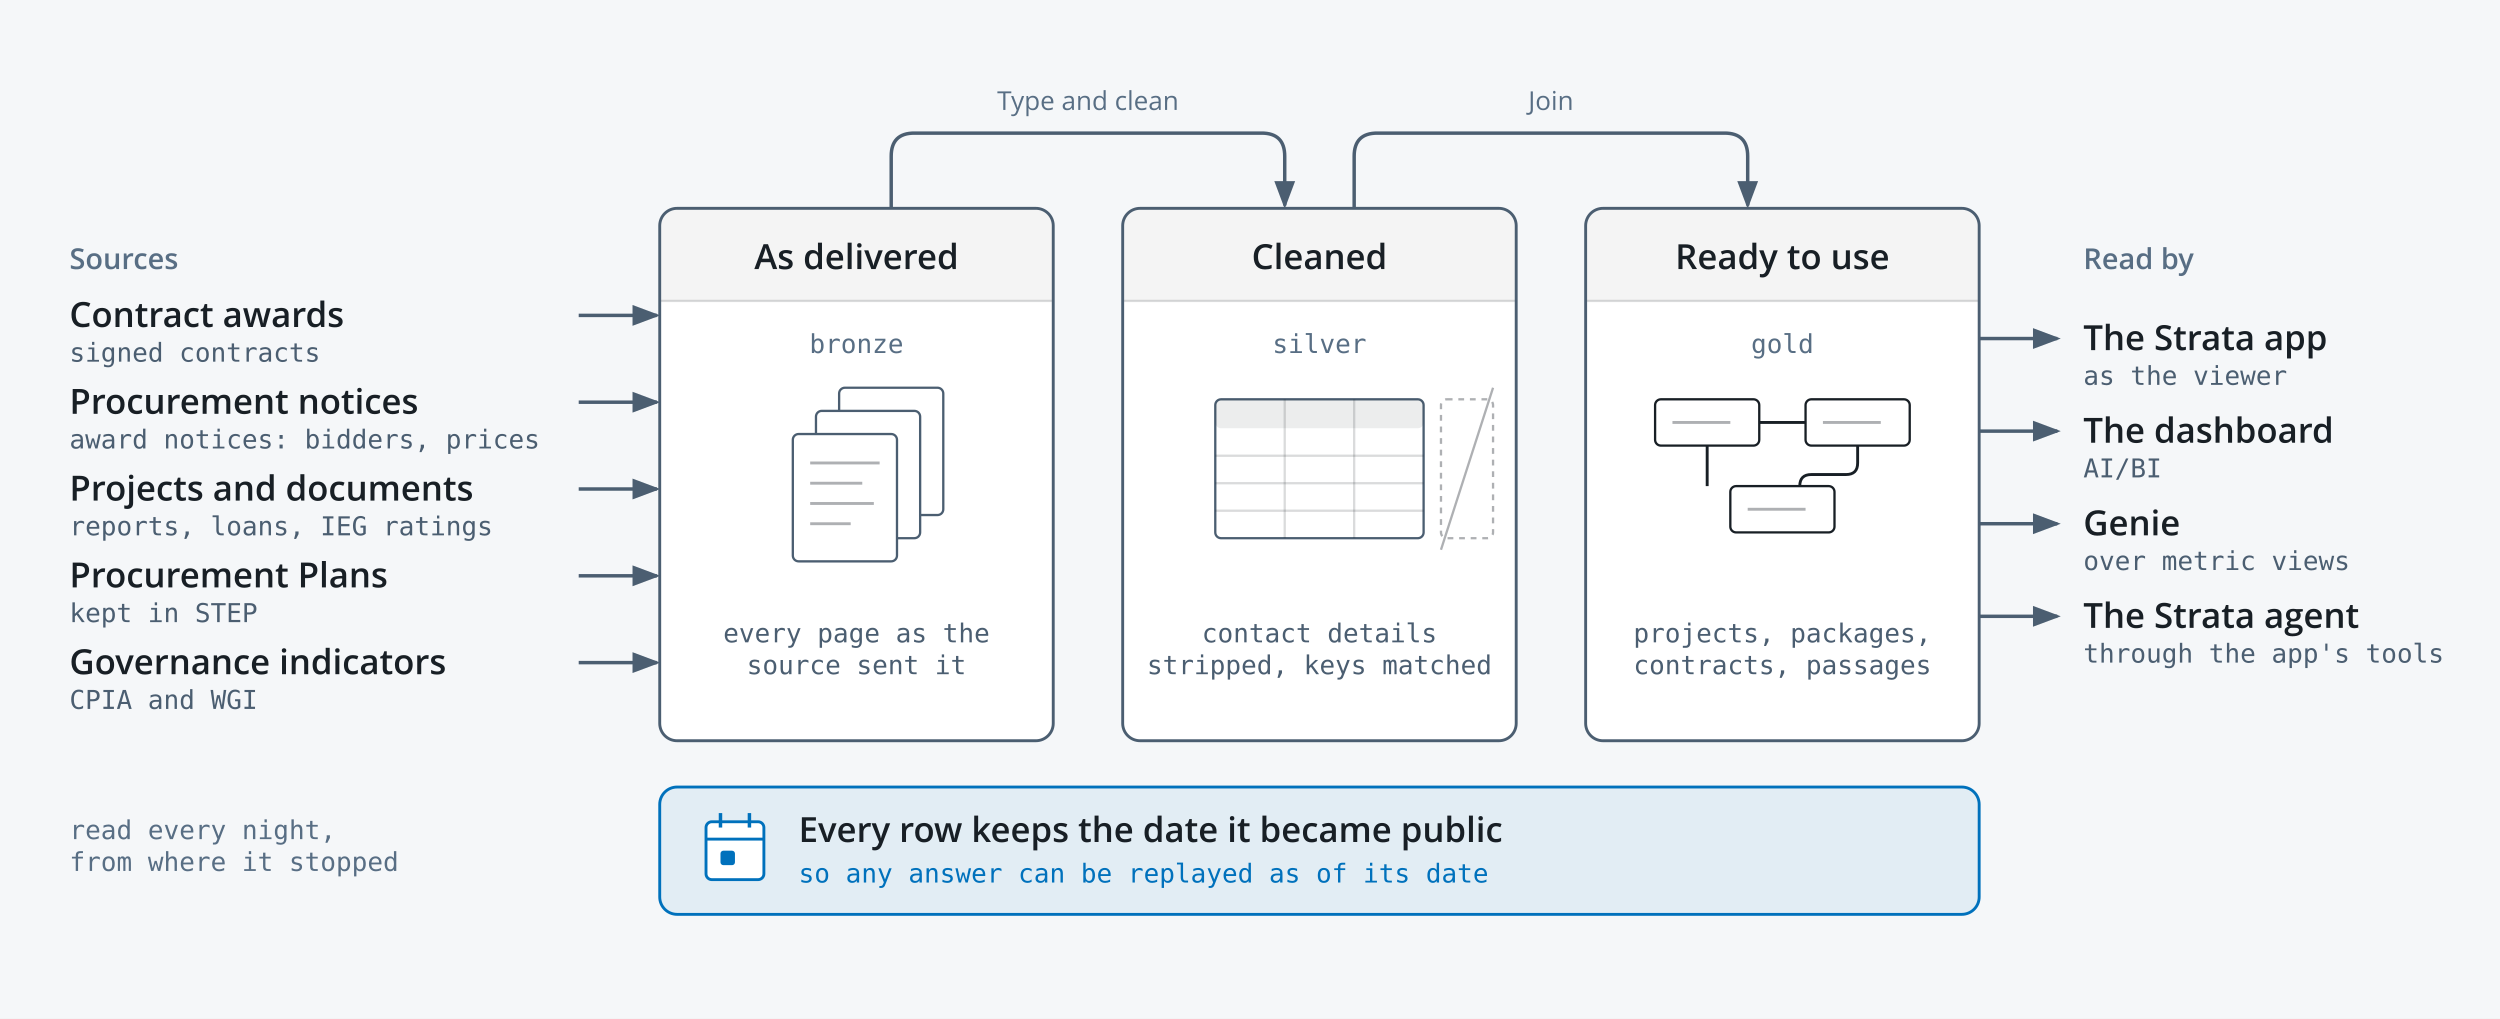
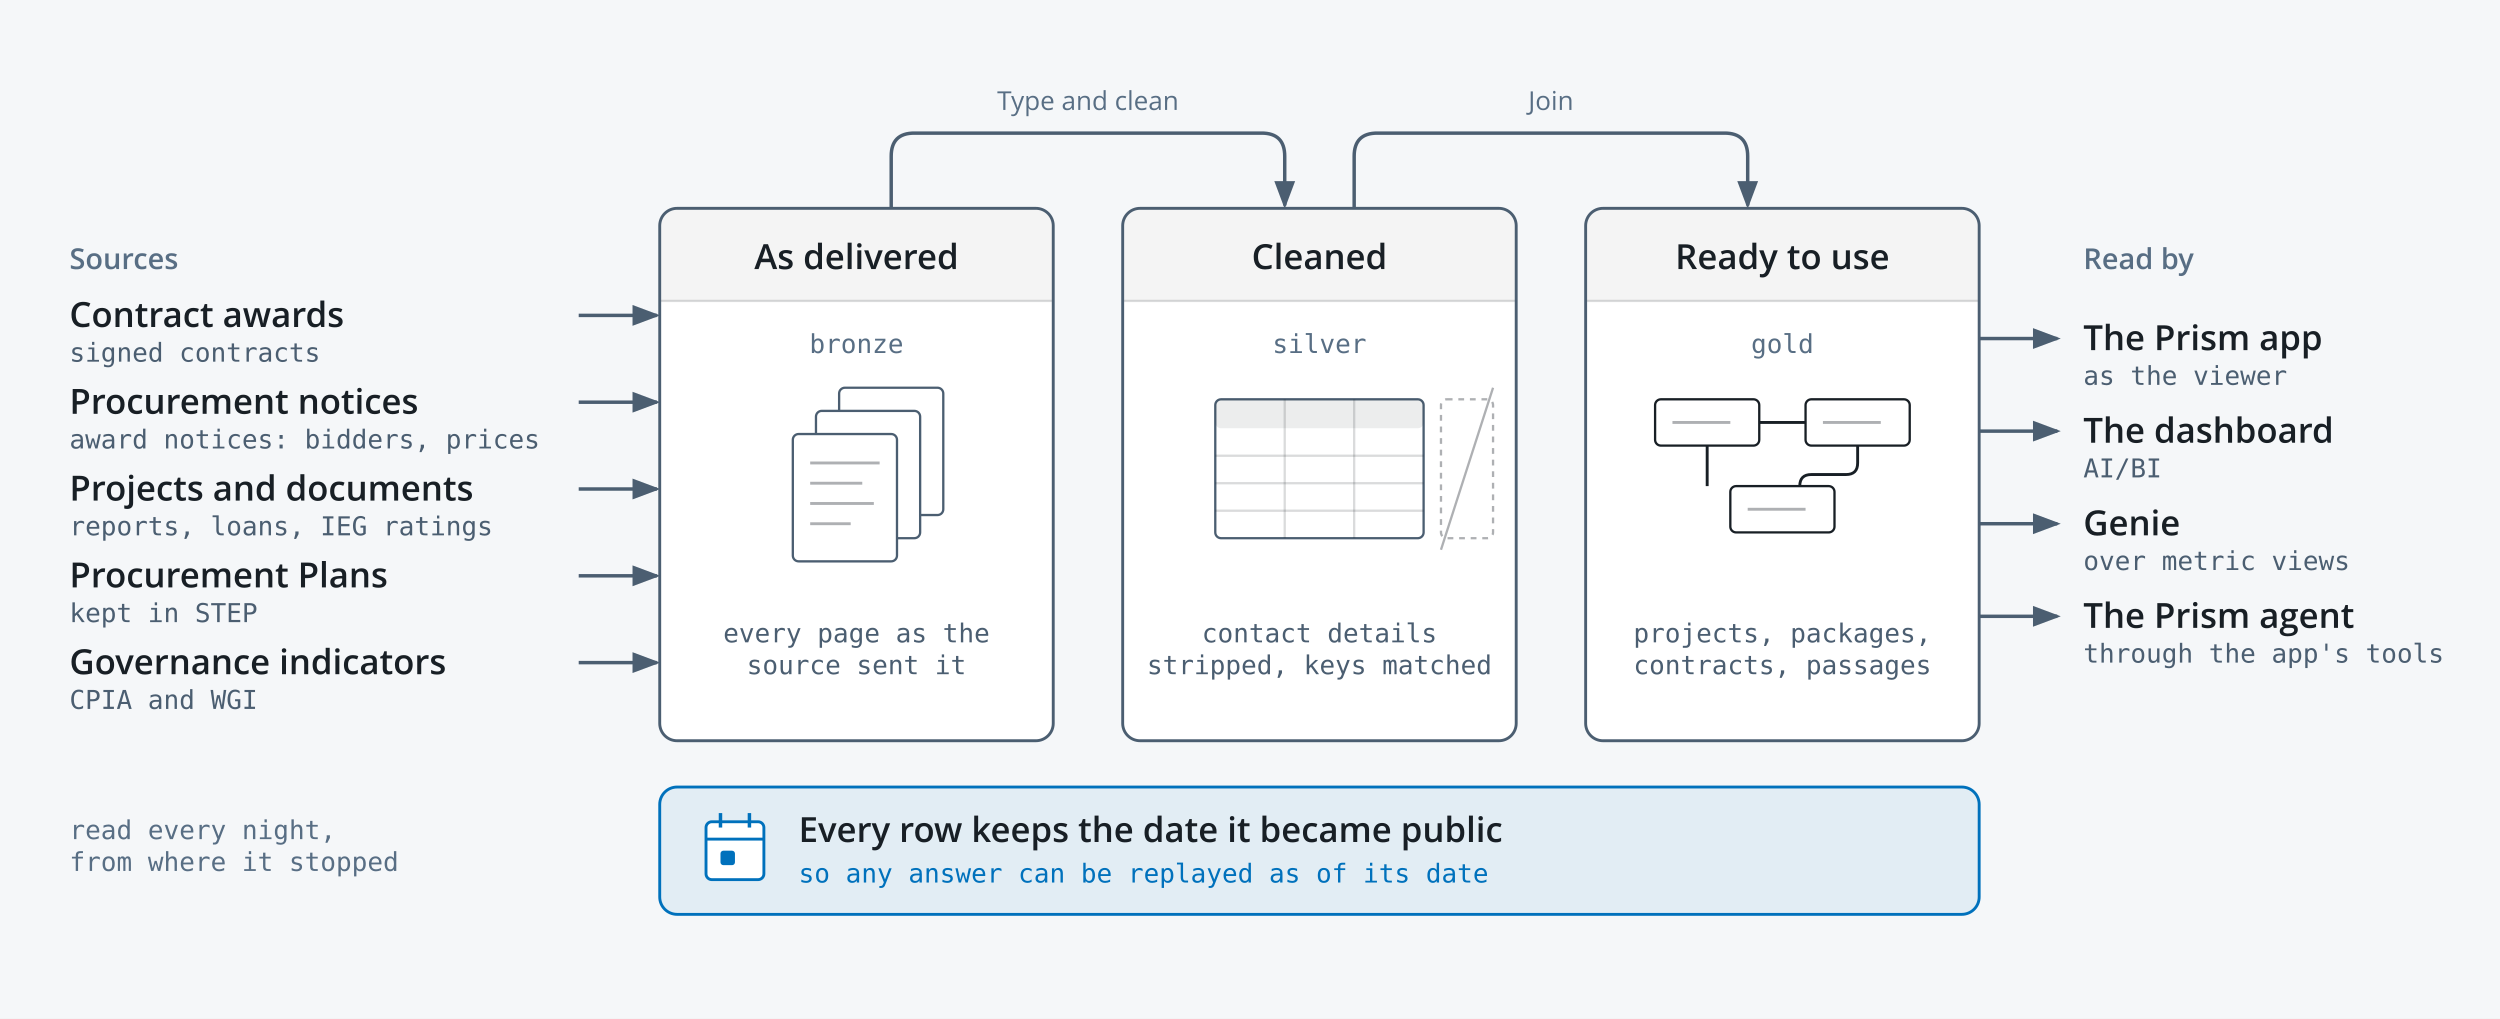
<svg xmlns="http://www.w3.org/2000/svg" viewBox="0 0 864 352" role="img" aria-labelledby="pipeline-title pipeline-desc" data-motion-root="" data-motion-mode="none" data-step-count="6" id="pipeline-root">
  <defs>
    <style>#pipeline-root { font-family: 'Open Sans', system-ui, sans-serif; color: #181f25; }
      #pipeline-root .diagram-container { width: 100%; overflow-x: auto; }
      @media print {
#pipeline-root .diagram-container { overflow-x: visible; }
}</style>
    <marker id="pipeline-arrow" markerWidth="8" markerHeight="6" refX="7" refY="3" orient="auto">
      <polygon points="0 0, 8 3, 0 6" fill="#4b5e71" />
    </marker>
    <marker id="pipeline-arrow-accent" markerWidth="8" markerHeight="6" refX="7" refY="3" orient="auto">
      <polygon points="0 0, 8 3, 0 6" fill="#0071bc" />
    </marker>
    <marker id="pipeline-arrow-link" markerWidth="8" markerHeight="6" refX="7" refY="3" orient="auto">
      <polygon points="0 0, 8 3, 0 6" fill="#01707e" />
    </marker>
  </defs>
  <rect width="100%" height="100%" fill="#f5f7f9" />
  <text x="24" y="93" fill="#586e84" font-size="10" font-weight="600" font-family="'Open Sans', system-ui, sans-serif" text-anchor="start">Sources</text>
  <text x="720" y="93" fill="#586e84" font-size="10" font-weight="600" font-family="'Open Sans', system-ui, sans-serif" text-anchor="start">Read by</text>
  <rect x="228" y="72" width="136" height="184" rx="6" fill="#ffffff" />
  <path d="M 228 104 V 78 Q 228 72 234 72 H 358 Q 364 72 364 78 V 104 Z" fill="#181f25" fill-opacity="0.05" />
  <line x1="228" y1="104" x2="364" y2="104" stroke="#181f25" stroke-width="0.8" stroke-opacity="0.16" />
  <rect x="228" y="72" width="136" height="184" rx="6" fill="none" stroke="#4b5e71" stroke-width="1" />
  <text x="296" y="93" fill="#181f25" font-size="12" font-weight="600" font-family="'Open Sans', system-ui, sans-serif" text-anchor="middle">As delivered</text>
  <rect x="388" y="72" width="136" height="184" rx="6" fill="#ffffff" />
  <path d="M 388 104 V 78 Q 388 72 394 72 H 518 Q 524 72 524 78 V 104 Z" fill="#181f25" fill-opacity="0.05" />
  <line x1="388" y1="104" x2="524" y2="104" stroke="#181f25" stroke-width="0.8" stroke-opacity="0.16" />
  <rect x="388" y="72" width="136" height="184" rx="6" fill="none" stroke="#4b5e71" stroke-width="1" />
  <text x="456" y="93" fill="#181f25" font-size="12" font-weight="600" font-family="'Open Sans', system-ui, sans-serif" text-anchor="middle">Cleaned</text>
  <rect x="548" y="72" width="136" height="184" rx="6" fill="#ffffff" />
  <path d="M 548 104 V 78 Q 548 72 554 72 H 678 Q 684 72 684 78 V 104 Z" fill="#181f25" fill-opacity="0.05" />
  <line x1="548" y1="104" x2="684" y2="104" stroke="#181f25" stroke-width="0.8" stroke-opacity="0.16" />
  <rect x="548" y="72" width="136" height="184" rx="6" fill="none" stroke="#4b5e71" stroke-width="1" />
  <text x="616" y="93" fill="#181f25" font-size="12" font-weight="600" font-family="'Open Sans', system-ui, sans-serif" text-anchor="middle">Ready to use</text>
  <g data-motion-item="" data-step="1" aria-label="World Bank open data, read every night">
    <text x="24" y="113" fill="#181f25" font-size="12" font-weight="600" font-family="'Open Sans', system-ui, sans-serif" text-anchor="start">Contract awards</text>
    <text x="24" y="125" fill="#4b5e71" font-size="9" font-family="'Roboto Mono', ui-monospace, monospace" text-anchor="start">signed contracts</text>
    <line x1="200" y1="109" x2="227" y2="109" stroke="#4b5e71" stroke-width="1.2" marker-end="url(#pipeline-arrow)" />
    <text x="24" y="143" fill="#181f25" font-size="12" font-weight="600" font-family="'Open Sans', system-ui, sans-serif" text-anchor="start">Procurement notices</text>
    <text x="24" y="155" fill="#4b5e71" font-size="9" font-family="'Roboto Mono', ui-monospace, monospace" text-anchor="start">award notices: bidders, prices</text>
    <line x1="200" y1="139" x2="227" y2="139" stroke="#4b5e71" stroke-width="1.2" marker-end="url(#pipeline-arrow)" />
    <text x="24" y="173" fill="#181f25" font-size="12" font-weight="600" font-family="'Open Sans', system-ui, sans-serif" text-anchor="start">Projects and documents</text>
    <text x="24" y="185" fill="#4b5e71" font-size="9" font-family="'Roboto Mono', ui-monospace, monospace" text-anchor="start">reports, loans, IEG ratings</text>
    <line x1="200" y1="169" x2="227" y2="169" stroke="#4b5e71" stroke-width="1.2" marker-end="url(#pipeline-arrow)" />
    <text x="24" y="203" fill="#181f25" font-size="12" font-weight="600" font-family="'Open Sans', system-ui, sans-serif" text-anchor="start">Procurement Plans</text>
    <text x="24" y="215" fill="#4b5e71" font-size="9" font-family="'Roboto Mono', ui-monospace, monospace" text-anchor="start">kept in STEP</text>
    <line x1="200" y1="199" x2="227" y2="199" stroke="#4b5e71" stroke-width="1.2" marker-end="url(#pipeline-arrow)" />
    <text x="24" y="233" fill="#181f25" font-size="12" font-weight="600" font-family="'Open Sans', system-ui, sans-serif" text-anchor="start">Governance indicators</text>
    <text x="24" y="245" fill="#4b5e71" font-size="9" font-family="'Roboto Mono', ui-monospace, monospace" text-anchor="start">CPIA and WGI</text>
    <line x1="200" y1="229" x2="227" y2="229" stroke="#4b5e71" stroke-width="1.2" marker-end="url(#pipeline-arrow)" />
    <text x="24" y="290" fill="#586e84" font-size="9" font-family="'Roboto Mono', ui-monospace, monospace" text-anchor="start">read every night,</text>
    <text x="24" y="301" fill="#586e84" font-size="9" font-family="'Roboto Mono', ui-monospace, monospace" text-anchor="start">from where it stopped</text>
  </g>
  <g data-motion-item="" data-step="2" aria-label="Bronze">
    <text x="296" y="122" fill="#586e84" font-size="9" font-family="'Roboto Mono', ui-monospace, monospace" text-anchor="middle">bronze</text>
    <rect x="290" y="134" width="36" height="44" rx="2" fill="#ffffff" stroke="#4b5e71" stroke-width="0.8" />
    <rect x="282" y="142" width="36" height="44" rx="2" fill="#ffffff" stroke="#4b5e71" stroke-width="0.8" />
    <rect x="274" y="150" width="36" height="44" rx="2" fill="#ffffff" stroke="#4b5e71" stroke-width="0.8" />
    <line x1="280" y1="160" x2="304" y2="160" stroke="#181f25" stroke-width="1" stroke-opacity="0.35" />
    <line x1="280" y1="167" x2="298" y2="167" stroke="#181f25" stroke-width="1" stroke-opacity="0.35" />
    <line x1="280" y1="174" x2="302" y2="174" stroke="#181f25" stroke-width="1" stroke-opacity="0.35" />
    <line x1="280" y1="181" x2="294" y2="181" stroke="#181f25" stroke-width="1" stroke-opacity="0.35" />
    <text x="296" y="222" fill="#4b5e71" font-size="9" font-family="'Roboto Mono', ui-monospace, monospace" text-anchor="middle">every page as the</text>
    <text x="296" y="233" fill="#4b5e71" font-size="9" font-family="'Roboto Mono', ui-monospace, monospace" text-anchor="middle">source sent it</text>
  </g>
  <g data-motion-item="" data-step="3" aria-label="Silver">
    <path d="M 308 72 V 54 Q 308 46 316 46 H 436 Q 444 46 444 54 V 71" fill="none" stroke="#4b5e71" stroke-width="1.2" marker-end="url(#pipeline-arrow)" />
    <rect x="332" y="29" width="88" height="13" rx="2" fill="#f5f7f9" />
    <text x="376" y="38" fill="#586e84" font-size="9" font-family="'Open Sans', system-ui, sans-serif" text-anchor="middle">Type and clean</text>
    <text x="456" y="122" fill="#586e84" font-size="9" font-family="'Roboto Mono', ui-monospace, monospace" text-anchor="middle">silver</text>
    <rect x="420" y="138" width="72" height="48" rx="2" fill="#ffffff" stroke="#4b5e71" stroke-width="0.8" />
    <rect x="420.0" y="138" width="72" height="10" rx="2" fill="#181f25" fill-opacity="0.08" />
    <line x1="420" y1="157.5" x2="492" y2="157.5" stroke="#181f25" stroke-width="0.8" stroke-opacity="0.16" />
    <line x1="420" y1="167" x2="492" y2="167" stroke="#181f25" stroke-width="0.8" stroke-opacity="0.16" />
    <line x1="420" y1="176.5" x2="492" y2="176.5" stroke="#181f25" stroke-width="0.8" stroke-opacity="0.16" />
    <line x1="444" y1="138" x2="444" y2="186" stroke="#181f25" stroke-width="0.8" stroke-opacity="0.16" />
    <line x1="468" y1="138" x2="468" y2="186" stroke="#181f25" stroke-width="0.8" stroke-opacity="0.16" />
    <rect x="498" y="138" width="18" height="48" rx="2" fill="none" stroke="#181f25" stroke-width="0.8" stroke-dasharray="2,2" stroke-opacity="0.35" />
    <line x1="498" y1="190" x2="516" y2="134" stroke="#181f25" stroke-width="0.8" stroke-opacity="0.35" />
    <text x="456" y="222" fill="#4b5e71" font-size="9" font-family="'Roboto Mono', ui-monospace, monospace" text-anchor="middle">contact details</text>
    <text x="456" y="233" fill="#4b5e71" font-size="9" font-family="'Roboto Mono', ui-monospace, monospace" text-anchor="middle">stripped, keys matched</text>
  </g>
  <g data-motion-item="" data-step="4" aria-label="Gold, the knowledge model">
    <path d="M 468 72 V 54 Q 468 46 476 46 H 596 Q 604 46 604 54 V 71" fill="none" stroke="#4b5e71" stroke-width="1.2" marker-end="url(#pipeline-arrow)" />
    <rect x="520" y="29" width="32" height="13" rx="2" fill="#f5f7f9" />
    <text x="536" y="38" fill="#586e84" font-size="9" font-family="'Open Sans', system-ui, sans-serif" text-anchor="middle">Join</text>
    <text x="616" y="122" fill="#586e84" font-size="9" font-family="'Roboto Mono', ui-monospace, monospace" text-anchor="middle">gold</text>
    <path d="M 608.0 146 H 624.0" fill="none" stroke="#181f25" stroke-width="1" />
    <path d="M 590.0 154 V 168" fill="none" stroke="#181f25" stroke-width="1" />
    <path d="M 642.0 154 V 160 Q 642.0 164 638.0 164 H 626.0 Q 622.0 164 622.0 168" fill="none" stroke="#181f25" stroke-width="1" />
    <rect x="572" y="138" width="36" height="16" rx="2" fill="#ffffff" stroke="#181f25" stroke-width="0.8" />
    <line x1="578" y1="146" x2="598" y2="146" stroke="#181f25" stroke-width="1" stroke-opacity="0.35" />
    <rect x="624" y="138" width="36" height="16" rx="2" fill="#ffffff" stroke="#181f25" stroke-width="0.8" />
    <line x1="630" y1="146" x2="650" y2="146" stroke="#181f25" stroke-width="1" stroke-opacity="0.35" />
    <rect x="598" y="168" width="36" height="16" rx="2" fill="#ffffff" stroke="#181f25" stroke-width="0.8" />
    <line x1="604" y1="176" x2="624" y2="176" stroke="#181f25" stroke-width="1" stroke-opacity="0.35" />
    <text x="616" y="222" fill="#4b5e71" font-size="9" font-family="'Roboto Mono', ui-monospace, monospace" text-anchor="middle">projects, packages,</text>
    <text x="616" y="233" fill="#4b5e71" font-size="9" font-family="'Roboto Mono', ui-monospace, monospace" text-anchor="middle">contracts, passages</text>
  </g>
  <g data-motion-item="" data-step="5" aria-label="What reads gold">
    <line x1="684" y1="117" x2="711" y2="117" stroke="#4b5e71" stroke-width="1.2" marker-end="url(#pipeline-arrow)" />
-     <text x="720" y="121" fill="#181f25" font-size="12" font-weight="600" font-family="'Open Sans', system-ui, sans-serif" text-anchor="start">The Strata app</text>
+     <text x="720" y="121" fill="#181f25" font-size="12" font-weight="600" font-family="'Open Sans', system-ui, sans-serif" text-anchor="start">The Prism app</text>
    <text x="720" y="133" fill="#4b5e71" font-size="9" font-family="'Roboto Mono', ui-monospace, monospace" text-anchor="start">as the viewer</text>
    <line x1="684" y1="149" x2="711" y2="149" stroke="#4b5e71" stroke-width="1.2" marker-end="url(#pipeline-arrow)" />
    <text x="720" y="153" fill="#181f25" font-size="12" font-weight="600" font-family="'Open Sans', system-ui, sans-serif" text-anchor="start">The dashboard</text>
    <text x="720" y="165" fill="#4b5e71" font-size="9" font-family="'Roboto Mono', ui-monospace, monospace" text-anchor="start">AI/BI</text>
    <line x1="684" y1="181" x2="711" y2="181" stroke="#4b5e71" stroke-width="1.2" marker-end="url(#pipeline-arrow)" />
    <text x="720" y="185" fill="#181f25" font-size="12" font-weight="600" font-family="'Open Sans', system-ui, sans-serif" text-anchor="start">Genie</text>
    <text x="720" y="197" fill="#4b5e71" font-size="9" font-family="'Roboto Mono', ui-monospace, monospace" text-anchor="start">over metric views</text>
    <line x1="684" y1="213" x2="711" y2="213" stroke="#4b5e71" stroke-width="1.2" marker-end="url(#pipeline-arrow)" />
-     <text x="720" y="217" fill="#181f25" font-size="12" font-weight="600" font-family="'Open Sans', system-ui, sans-serif" text-anchor="start">The Strata agent</text>
+     <text x="720" y="217" fill="#181f25" font-size="12" font-weight="600" font-family="'Open Sans', system-ui, sans-serif" text-anchor="start">The Prism agent</text>
    <text x="720" y="229" fill="#4b5e71" font-size="9" font-family="'Roboto Mono', ui-monospace, monospace" text-anchor="start">through the app's tools</text>
  </g>
  <g data-motion-item="" data-step="6" aria-label="Every row keeps the date it became public">
    <rect x="228" y="272" width="456" height="44" rx="6" fill="#f5f7f9" />
    <rect x="228" y="272" width="456" height="44" rx="6" fill="#0071bc" stroke="#0071bc" stroke-width="1" fill-opacity="0.08" />
    <rect x="244" y="284" width="20" height="20" rx="2" fill="#ffffff" stroke="#0071bc" stroke-width="1" />
    <line x1="244" y1="290" x2="264" y2="290" stroke="#0071bc" stroke-width="1" />
    <line x1="249" y1="281" x2="249" y2="286" stroke="#0071bc" stroke-width="1.2" />
    <line x1="259" y1="281" x2="259" y2="286" stroke="#0071bc" stroke-width="1.2" />
    <rect x="249" y="294" width="5" height="5" rx="1" fill="#0071bc" />
    <text x="276" y="291" fill="#181f25" font-size="12" font-weight="600" font-family="'Open Sans', system-ui, sans-serif" text-anchor="start">Every row keeps the date it became public</text>
    <text x="276" y="305" fill="#0071bc" font-size="9" font-family="'Roboto Mono', ui-monospace, monospace" text-anchor="start">so any answer can be replayed as of its date</text>
  </g>
</svg>
